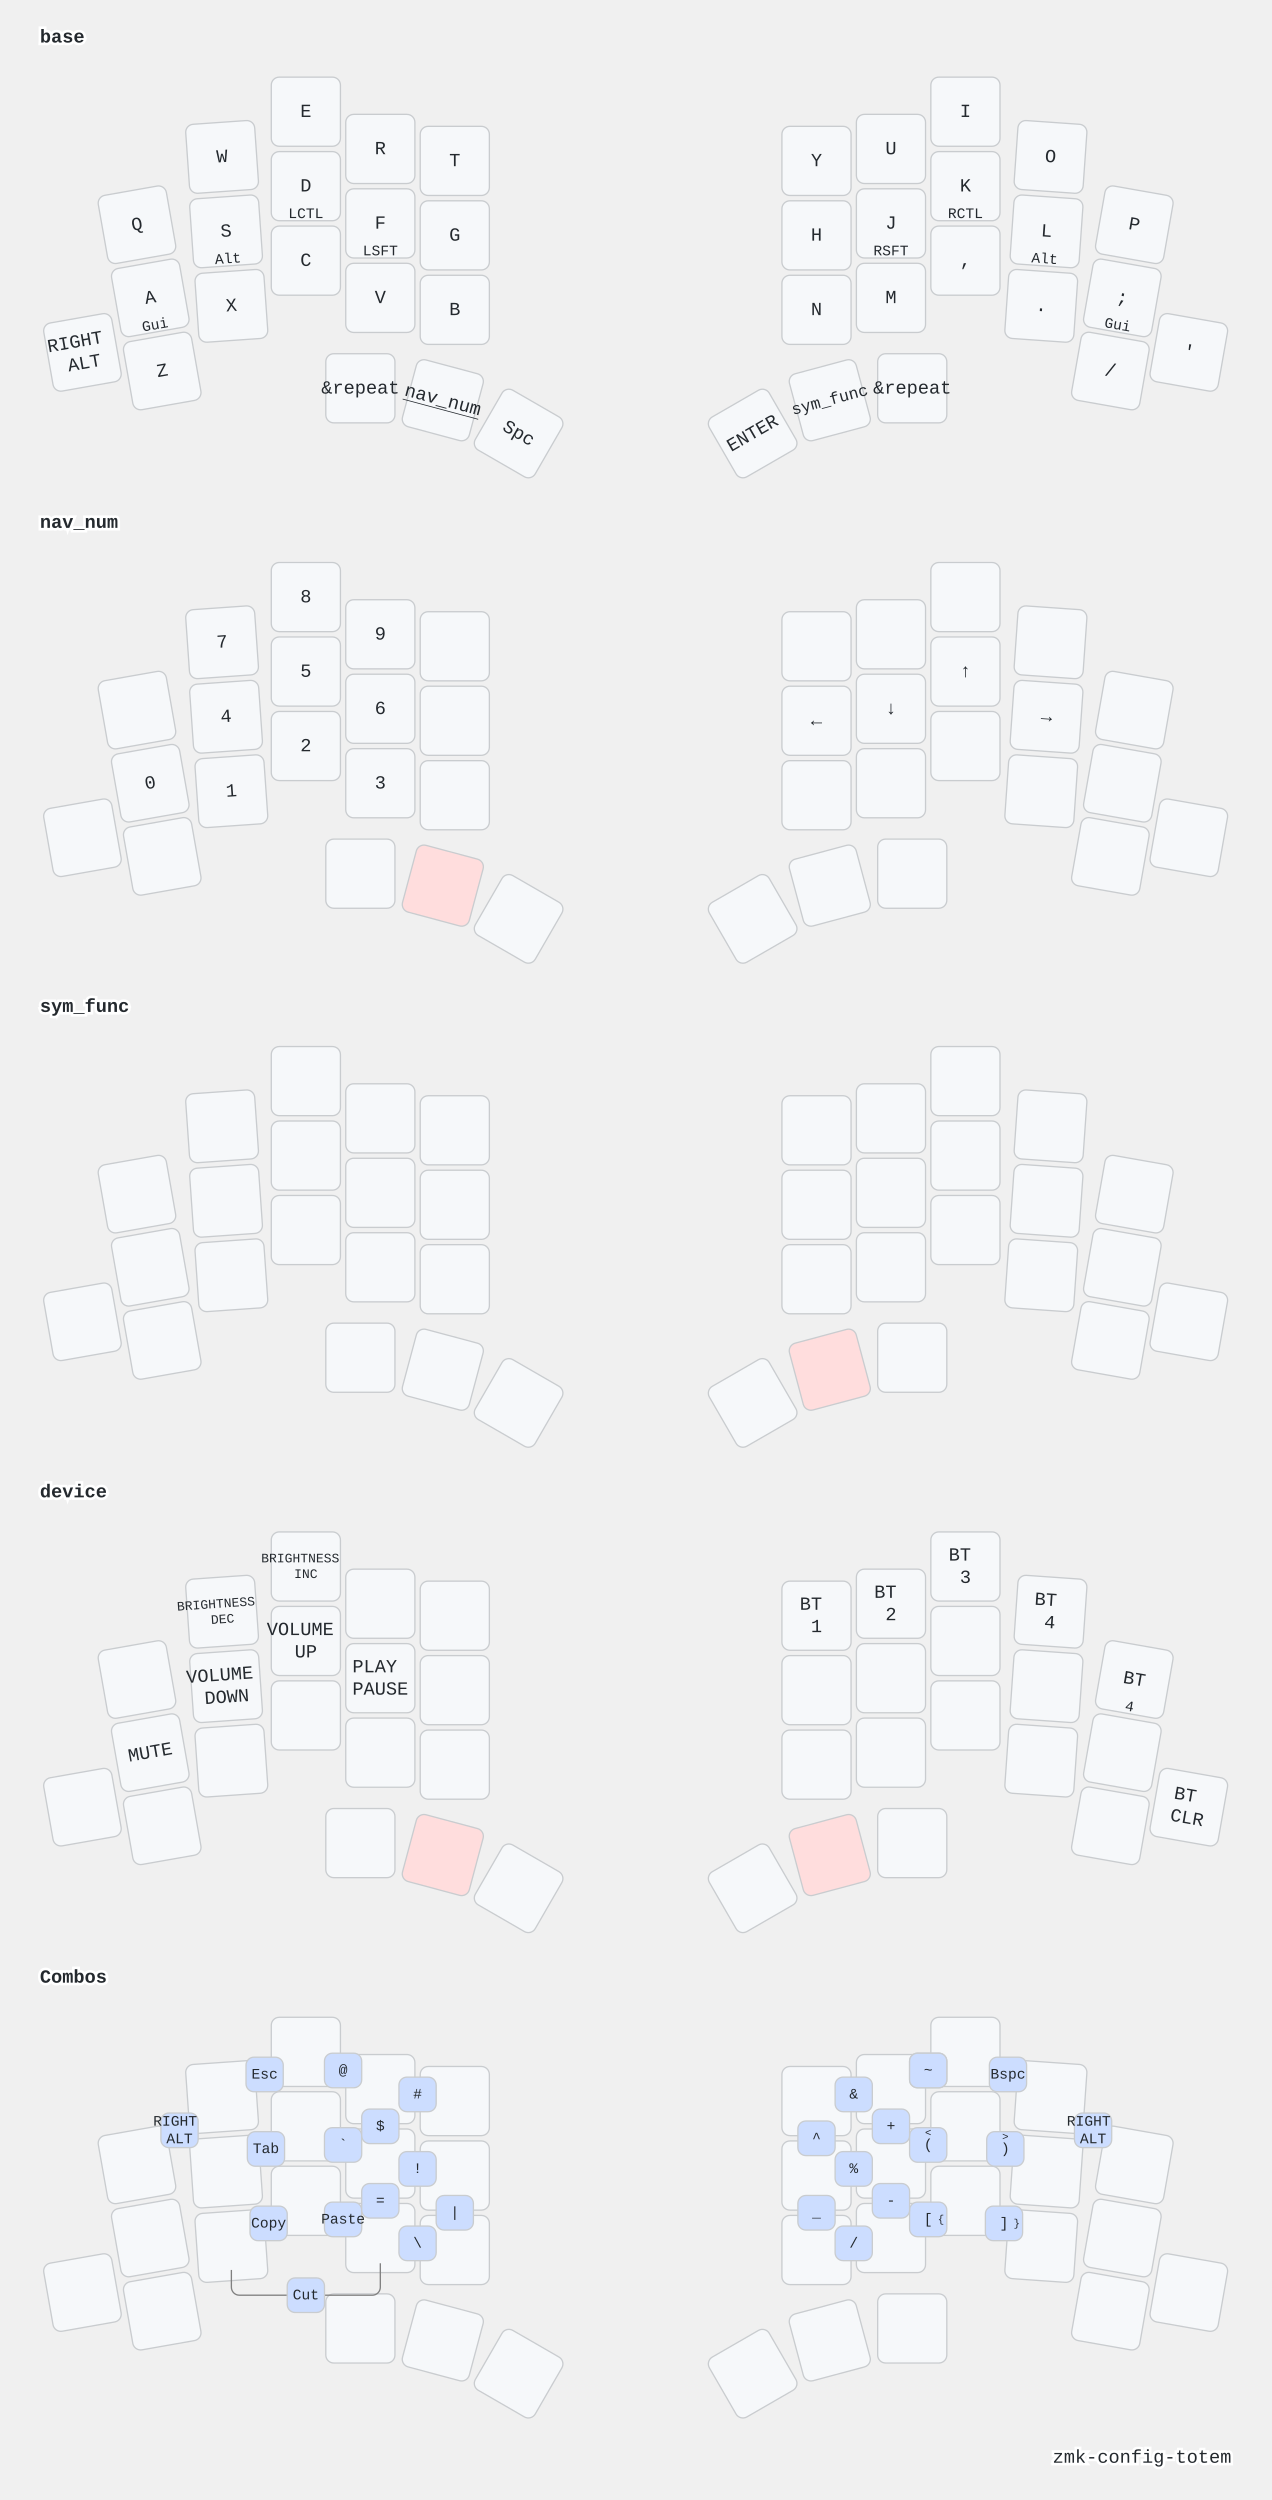
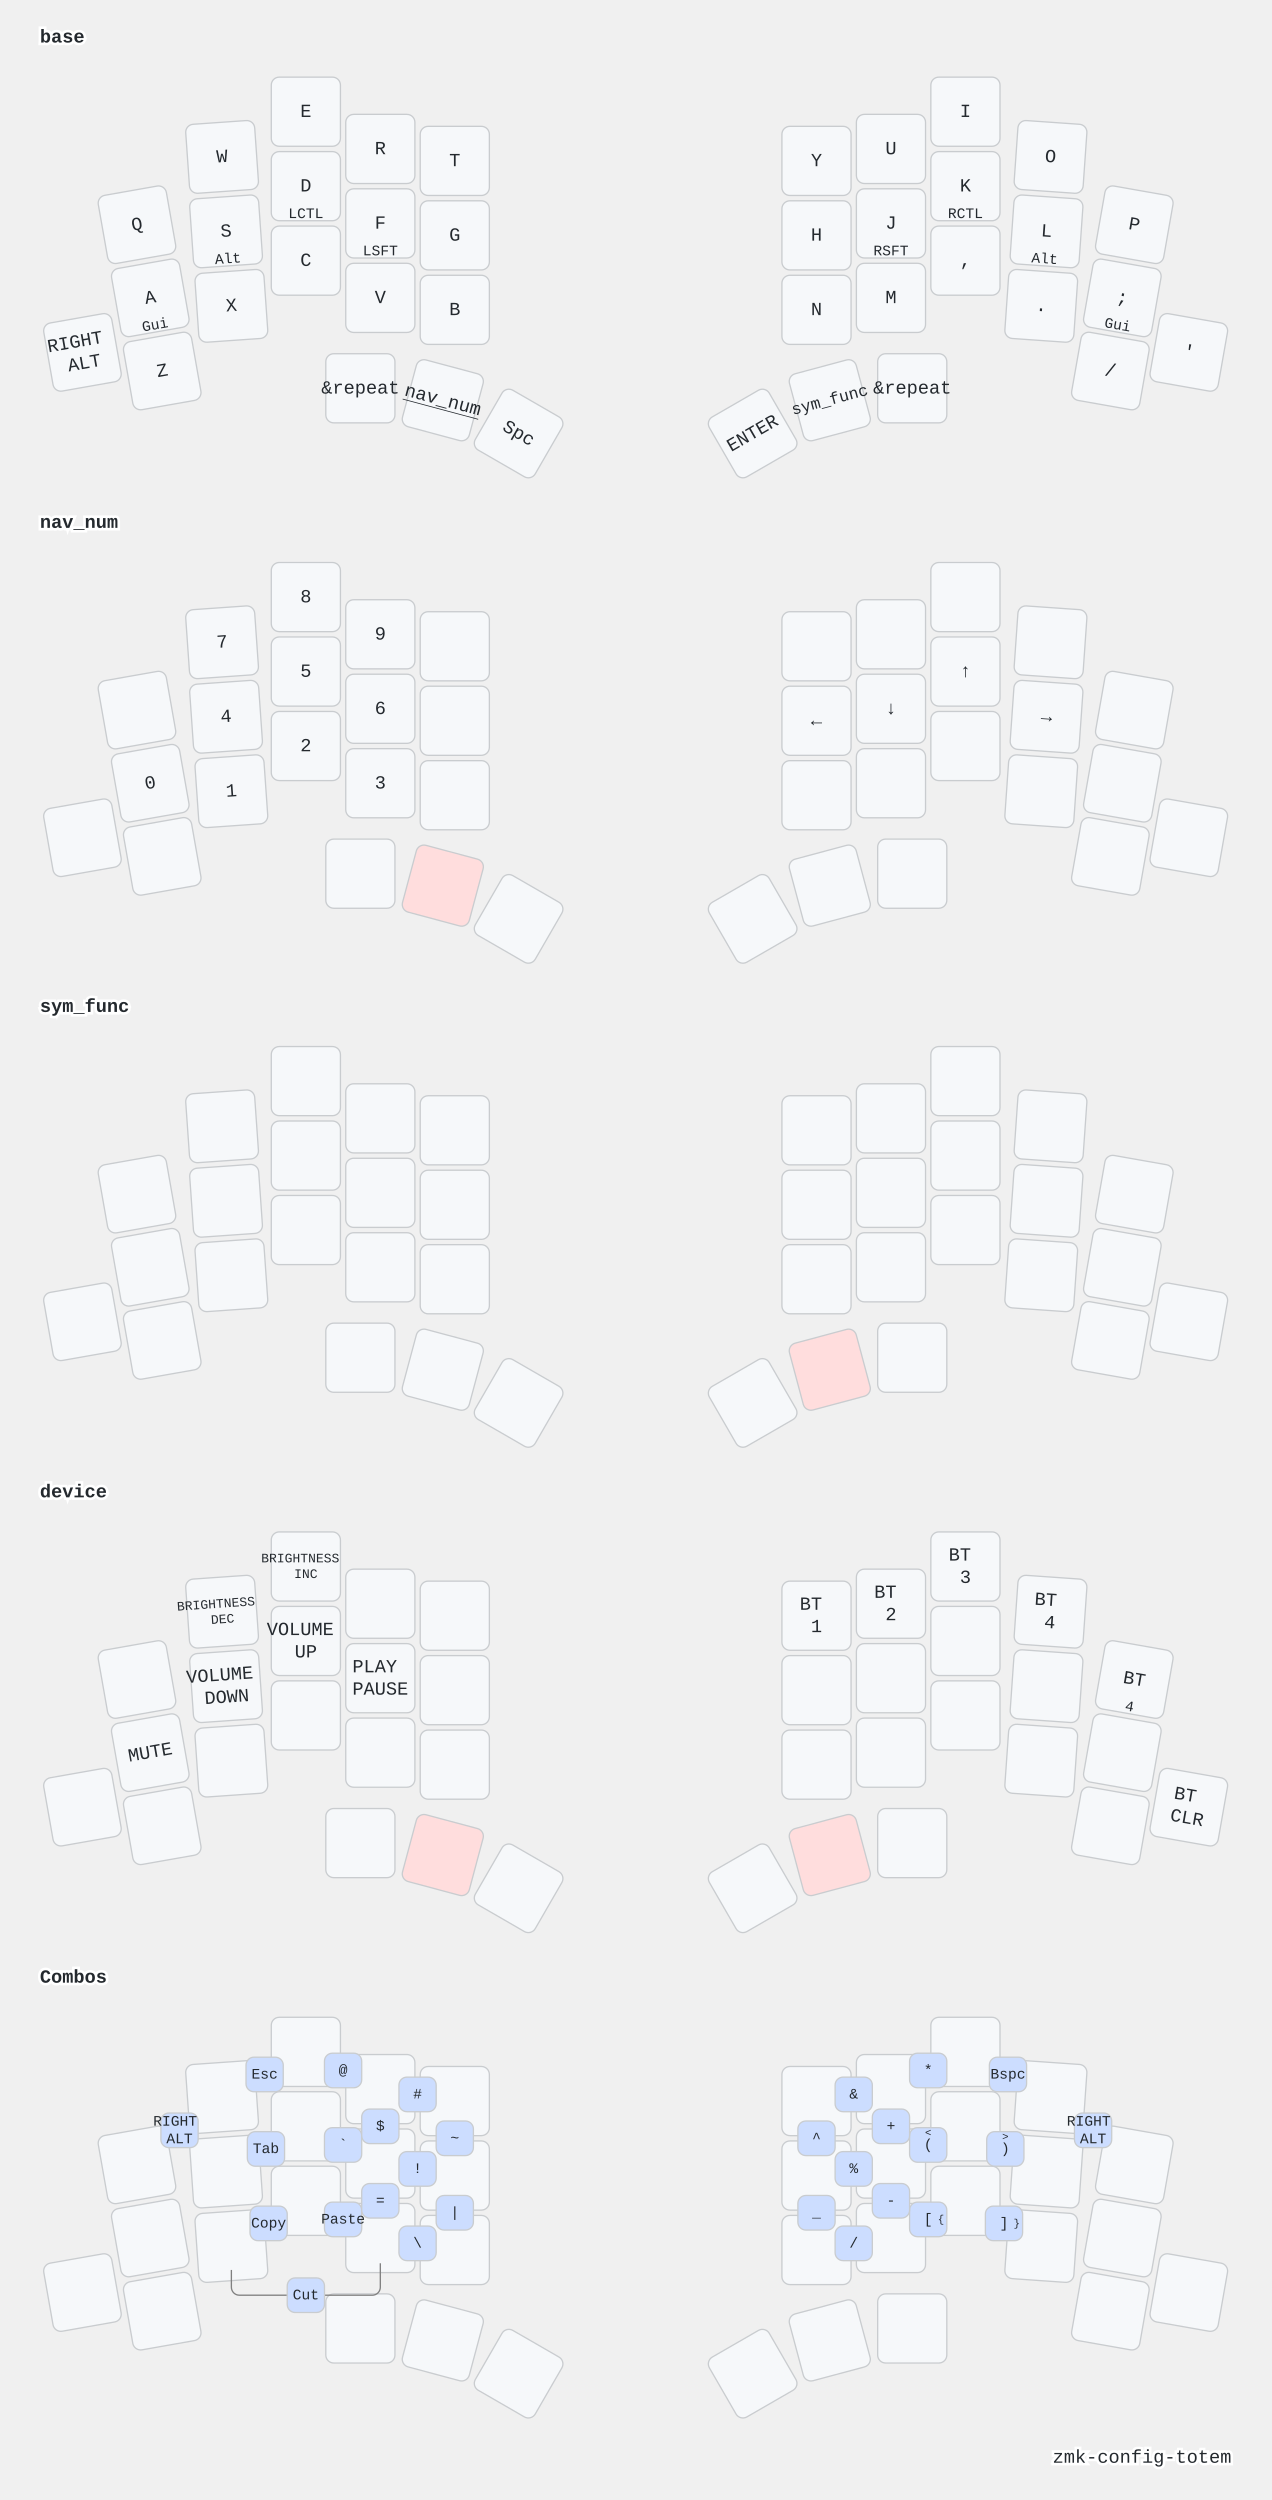
<svg xmlns="http://www.w3.org/2000/svg" width="956" height="1880" viewBox="0 0 956 1880" class="keymap">
  <style>/* inherit to force styles through use tags */
svg path {
    fill: inherit;
}

/* font and background color specifications */
svg.keymap {
    font-family: SFMono-Regular,Consolas,Liberation Mono,Menlo,monospace;
    font-size: 14px;
    font-kerning: normal;
    text-rendering: optimizeLegibility;
    fill: #24292e;
}

/* default key styling */
rect.key {
    fill: #f6f8fa;
}

rect.key, rect.combo {
    stroke: #c9cccf;
    stroke-width: 1;
}

/* default key side styling, only used is draw_key_sides is set */
rect.side {
    filter: brightness(90%);
}

/* color accent for combo boxes */
rect.combo, rect.combo-separate {
    fill: #cdf;
}

/* color accent for held keys */
rect.held, rect.combo.held {
    fill: #fdd;
}

/* color accent for ghost (optional) keys */
rect.ghost, rect.combo.ghost {
    stroke-dasharray: 4, 4;
    stroke-width: 2;
}

text {
    text-anchor: middle;
    dominant-baseline: middle;
}

/* styling for layer labels */
text.label {
    font-weight: bold;
    text-anchor: start;
    stroke: white;
    stroke-width: 4;
    paint-order: stroke;
}

/* styling for optional footer */
text.footer {
    text-anchor: end;
    dominant-baseline: auto;
    stroke: white;
    stroke-width: 4;
    paint-order: stroke;
}

/* styling for combo tap, and key non-tap label text */
text.combo, text.hold, text.shifted, text.left, text.right {
    font-size: 11px;
}

text.hold {
    text-anchor: middle;
    dominant-baseline: auto;
}

text.shifted {
    text-anchor: middle;
    dominant-baseline: hanging;
}

text.left {
    text-anchor: start;
}

text.right {
    text-anchor: end;
}

text.layer-activator {
    text-decoration: underline;
}

/* styling for hold/shifted label text in combo box */
text.combo.hold, text.combo.shifted, text.combo.left, text.combo.right {
    font-size: 8px;
}

/* lighter symbol for transparent keys */
text.trans {
    fill: #7b7e81;
}

/* styling for combo dendrons */
path.combo {
    stroke-width: 1;
    stroke: gray;
    fill: none;
}

/* Start Tabler Icons Cleanup */
/* cannot use height/width with glyphs */
.icon-tabler &gt; path {
    fill: inherit;
    stroke: inherit;
    stroke-width: 2;
}
/* hide tabler's default box */
.icon-tabler &gt; path[stroke="none"][fill="none"] {
    visibility: hidden;
}
/* End Tabler Icons Cleanup */

@media (prefers-color-scheme: dark) {
svg.keymap { fill: #d1d6db; }
rect.key { fill: #3f4750; }
rect.key, rect.combo { stroke: #60666c; }
rect.combo, rect.combo-separate { fill: #1f3d7a; }
rect.held, rect.combo.held { fill: #854747; }
text.label, text.footer { stroke: black; }
text.trans { fill: #7e8184; }
path.combo { stroke: #7f7f7f; }

}</style>
  <g transform="translate(30, 0)" class="layer-base">
    <text x="0" y="28" class="label" id="base">base</text>
    <g transform="translate(0, 56)">
      <g transform="translate(73, 113) rotate(-10.0)" class="key keypos-0">
        <rect rx="6" ry="6" x="-26" y="-26" width="52" height="52" class="key" />
        <text x="0" y="0" class="key tap">Q</text>
      </g>
      <g transform="translate(137, 62) rotate(-4.0)" class="key keypos-1">
        <rect rx="6" ry="6" x="-26" y="-26" width="52" height="52" class="key" />
        <text x="0" y="0" class="key tap">W</text>
      </g>
      <g transform="translate(200, 28)" class="key keypos-2">
        <rect rx="6" ry="6" x="-26" y="-26" width="52" height="52" class="key" />
        <text x="0" y="0" class="key tap">E</text>
      </g>
      <g transform="translate(256, 56)" class="key keypos-3">
        <rect rx="6" ry="6" x="-26" y="-26" width="52" height="52" class="key" />
        <text x="0" y="0" class="key tap">R</text>
      </g>
      <g transform="translate(312, 65)" class="key keypos-4">
        <rect rx="6" ry="6" x="-26" y="-26" width="52" height="52" class="key" />
        <text x="0" y="0" class="key tap">T</text>
      </g>
      <g transform="translate(584, 65)" class="key keypos-5">
        <rect rx="6" ry="6" x="-26" y="-26" width="52" height="52" class="key" />
        <text x="0" y="0" class="key tap">Y</text>
      </g>
      <g transform="translate(640, 56)" class="key keypos-6">
        <rect rx="6" ry="6" x="-26" y="-26" width="52" height="52" class="key" />
        <text x="0" y="0" class="key tap">U</text>
      </g>
      <g transform="translate(696, 28)" class="key keypos-7">
        <rect rx="6" ry="6" x="-26" y="-26" width="52" height="52" class="key" />
        <text x="0" y="0" class="key tap">I</text>
      </g>
      <g transform="translate(760, 62) rotate(4.0)" class="key keypos-8">
        <rect rx="6" ry="6" x="-26" y="-26" width="52" height="52" class="key" />
        <text x="0" y="0" class="key tap">O</text>
      </g>
      <g transform="translate(823, 113) rotate(10.0)" class="key keypos-9">
        <rect rx="6" ry="6" x="-26" y="-26" width="52" height="52" class="key" />
        <text x="0" y="0" class="key tap">P</text>
      </g>
      <g transform="translate(83, 168) rotate(-10.0)" class="key keypos-10">
        <rect rx="6" ry="6" x="-26" y="-26" width="52" height="52" class="key" />
        <text x="0" y="0" class="key tap">A</text>
        <text x="0" y="24" class="key hold">Gui</text>
      </g>
      <g transform="translate(140, 118) rotate(-4.0)" class="key keypos-11">
        <rect rx="6" ry="6" x="-26" y="-26" width="52" height="52" class="key" />
        <text x="0" y="0" class="key tap">S</text>
        <text x="0" y="24" class="key hold">Alt</text>
      </g>
      <g transform="translate(200, 84)" class="key keypos-12">
        <rect rx="6" ry="6" x="-26" y="-26" width="52" height="52" class="key" />
        <text x="0" y="0" class="key tap">D</text>
        <text x="0" y="24" class="key hold">LCTL</text>
      </g>
      <g transform="translate(256, 112)" class="key keypos-13">
        <rect rx="6" ry="6" x="-26" y="-26" width="52" height="52" class="key" />
        <text x="0" y="0" class="key tap">F</text>
        <text x="0" y="24" class="key hold">LSFT</text>
      </g>
      <g transform="translate(312, 121)" class="key keypos-14">
        <rect rx="6" ry="6" x="-26" y="-26" width="52" height="52" class="key" />
        <text x="0" y="0" class="key tap">G</text>
      </g>
      <g transform="translate(584, 121)" class="key keypos-15">
        <rect rx="6" ry="6" x="-26" y="-26" width="52" height="52" class="key" />
        <text x="0" y="0" class="key tap">H</text>
      </g>
      <g transform="translate(640, 112)" class="key keypos-16">
        <rect rx="6" ry="6" x="-26" y="-26" width="52" height="52" class="key" />
        <text x="0" y="0" class="key tap">J</text>
        <text x="0" y="24" class="key hold">RSFT</text>
      </g>
      <g transform="translate(696, 84)" class="key keypos-17">
        <rect rx="6" ry="6" x="-26" y="-26" width="52" height="52" class="key" />
        <text x="0" y="0" class="key tap">K</text>
        <text x="0" y="24" class="key hold">RCTL</text>
      </g>
      <g transform="translate(757, 118) rotate(4.0)" class="key keypos-18">
        <rect rx="6" ry="6" x="-26" y="-26" width="52" height="52" class="key" />
        <text x="0" y="0" class="key tap">L</text>
        <text x="0" y="24" class="key hold">Alt</text>
      </g>
      <g transform="translate(814, 168) rotate(10.0)" class="key keypos-19">
        <rect rx="6" ry="6" x="-26" y="-26" width="52" height="52" class="key" />
        <text x="0" y="0" class="key tap">;</text>
        <text x="0" y="24" class="key hold">Gui</text>
      </g>
      <g transform="translate(32, 209) rotate(-10.0)" class="key keypos-20">
        <rect rx="6" ry="6" x="-26" y="-26" width="52" height="52" class="key" />
        <text x="0" y="0" class="key tap">
          <tspan x="0" dy="-0.6em">RIGHT</tspan>
          <tspan x="0" dy="1.2em">ALT</tspan>
        </text>
      </g>
      <g transform="translate(92, 223) rotate(-10.0)" class="key keypos-21">
        <rect rx="6" ry="6" x="-26" y="-26" width="52" height="52" class="key" />
        <text x="0" y="0" class="key tap">Z</text>
      </g>
      <g transform="translate(144, 174) rotate(-4.0)" class="key keypos-22">
        <rect rx="6" ry="6" x="-26" y="-26" width="52" height="52" class="key" />
        <text x="0" y="0" class="key tap">X</text>
      </g>
      <g transform="translate(200, 140)" class="key keypos-23">
        <rect rx="6" ry="6" x="-26" y="-26" width="52" height="52" class="key" />
        <text x="0" y="0" class="key tap">C</text>
      </g>
      <g transform="translate(256, 168)" class="key keypos-24">
        <rect rx="6" ry="6" x="-26" y="-26" width="52" height="52" class="key" />
        <text x="0" y="0" class="key tap">V</text>
      </g>
      <g transform="translate(312, 177)" class="key keypos-25">
        <rect rx="6" ry="6" x="-26" y="-26" width="52" height="52" class="key" />
        <text x="0" y="0" class="key tap">B</text>
      </g>
      <g transform="translate(584, 177)" class="key keypos-26">
        <rect rx="6" ry="6" x="-26" y="-26" width="52" height="52" class="key" />
        <text x="0" y="0" class="key tap">N</text>
      </g>
      <g transform="translate(640, 168)" class="key keypos-27">
        <rect rx="6" ry="6" x="-26" y="-26" width="52" height="52" class="key" />
        <text x="0" y="0" class="key tap">M</text>
      </g>
      <g transform="translate(696, 140)" class="key keypos-28">
        <rect rx="6" ry="6" x="-26" y="-26" width="52" height="52" class="key" />
        <text x="0" y="0" class="key tap">,</text>
      </g>
      <g transform="translate(753, 174) rotate(4.0)" class="key keypos-29">
        <rect rx="6" ry="6" x="-26" y="-26" width="52" height="52" class="key" />
        <text x="0" y="0" class="key tap">.</text>
      </g>
      <g transform="translate(805, 223) rotate(10.0)" class="key keypos-30">
        <rect rx="6" ry="6" x="-26" y="-26" width="52" height="52" class="key" />
        <text x="0" y="0" class="key tap">/</text>
      </g>
      <g transform="translate(864, 209) rotate(10.0)" class="key keypos-31">
        <rect rx="6" ry="6" x="-26" y="-26" width="52" height="52" class="key" />
        <text x="0" y="0" class="key tap">'</text>
      </g>
      <g transform="translate(241, 236)" class="key keypos-32">
        <rect rx="6" ry="6" x="-26" y="-26" width="52" height="52" class="key" />
        <text x="0" y="0" class="key tap">&amp;repeat</text>
      </g>
      <g transform="translate(303, 245) rotate(15.0)" class="key keypos-33">
        <rect rx="6" ry="6" x="-26" y="-26" width="52" height="52" class="key" />
        <a href="#nav_num">
          <text x="0" y="0" class="key tap layer-activator">nav_num</text>
        </a>
      </g>
      <g transform="translate(360, 270) rotate(30.0)" class="key keypos-34">
        <rect rx="6" ry="6" x="-26" y="-26" width="52" height="52" class="key" />
        <text x="0" y="0" class="key tap">Spc</text>
      </g>
      <g transform="translate(536, 270) rotate(-30.0)" class="key keypos-35">
        <rect rx="6" ry="6" x="-26" y="-26" width="52" height="52" class="key" />
        <text x="0" y="0" class="key tap">ENTER</text>
      </g>
      <g transform="translate(594, 245) rotate(-15.0)" class="key keypos-36">
        <rect rx="6" ry="6" x="-26" y="-26" width="52" height="52" class="key" />
        <a href="#sym_func">
          <text x="0" y="0" class="key tap layer-activator">
            <tspan style="font-size: 88%">sym_func</tspan>
          </text>
        </a>
      </g>
      <g transform="translate(656, 236)" class="key keypos-37">
        <rect rx="6" ry="6" x="-26" y="-26" width="52" height="52" class="key" />
        <text x="0" y="0" class="key tap">&amp;repeat</text>
      </g>
    </g>
  </g>
  <g transform="translate(30, 365)" class="layer-nav_num">
    <text x="0" y="28" class="label" id="nav_num">nav_num</text>
    <g transform="translate(0, 56)">
      <g transform="translate(73, 113) rotate(-10.0)" class="key trans keypos-0">
        <rect rx="6" ry="6" x="-26" y="-26" width="52" height="52" class="key trans" />
      </g>
      <g transform="translate(137, 62) rotate(-4.0)" class="key keypos-1">
        <rect rx="6" ry="6" x="-26" y="-26" width="52" height="52" class="key" />
        <text x="0" y="0" class="key tap">7</text>
      </g>
      <g transform="translate(200, 28)" class="key keypos-2">
        <rect rx="6" ry="6" x="-26" y="-26" width="52" height="52" class="key" />
        <text x="0" y="0" class="key tap">8</text>
      </g>
      <g transform="translate(256, 56)" class="key keypos-3">
        <rect rx="6" ry="6" x="-26" y="-26" width="52" height="52" class="key" />
        <text x="0" y="0" class="key tap">9</text>
      </g>
      <g transform="translate(312, 65)" class="key trans keypos-4">
        <rect rx="6" ry="6" x="-26" y="-26" width="52" height="52" class="key trans" />
      </g>
      <g transform="translate(584, 65)" class="key trans keypos-5">
        <rect rx="6" ry="6" x="-26" y="-26" width="52" height="52" class="key trans" />
      </g>
      <g transform="translate(640, 56)" class="key trans keypos-6">
        <rect rx="6" ry="6" x="-26" y="-26" width="52" height="52" class="key trans" />
      </g>
      <g transform="translate(696, 28)" class="key trans keypos-7">
        <rect rx="6" ry="6" x="-26" y="-26" width="52" height="52" class="key trans" />
      </g>
      <g transform="translate(760, 62) rotate(4.0)" class="key trans keypos-8">
        <rect rx="6" ry="6" x="-26" y="-26" width="52" height="52" class="key trans" />
      </g>
      <g transform="translate(823, 113) rotate(10.0)" class="key trans keypos-9">
        <rect rx="6" ry="6" x="-26" y="-26" width="52" height="52" class="key trans" />
      </g>
      <g transform="translate(83, 168) rotate(-10.0)" class="key keypos-10">
        <rect rx="6" ry="6" x="-26" y="-26" width="52" height="52" class="key" />
        <text x="0" y="0" class="key tap">0</text>
      </g>
      <g transform="translate(140, 118) rotate(-4.0)" class="key keypos-11">
        <rect rx="6" ry="6" x="-26" y="-26" width="52" height="52" class="key" />
        <text x="0" y="0" class="key tap">4</text>
      </g>
      <g transform="translate(200, 84)" class="key keypos-12">
        <rect rx="6" ry="6" x="-26" y="-26" width="52" height="52" class="key" />
        <text x="0" y="0" class="key tap">5</text>
      </g>
      <g transform="translate(256, 112)" class="key keypos-13">
        <rect rx="6" ry="6" x="-26" y="-26" width="52" height="52" class="key" />
        <text x="0" y="0" class="key tap">6</text>
      </g>
      <g transform="translate(312, 121)" class="key trans keypos-14">
        <rect rx="6" ry="6" x="-26" y="-26" width="52" height="52" class="key trans" />
      </g>
      <g transform="translate(584, 121)" class="key keypos-15">
        <rect rx="6" ry="6" x="-26" y="-26" width="52" height="52" class="key" />
        <text x="0" y="0" class="key tap">←</text>
      </g>
      <g transform="translate(640, 112)" class="key keypos-16">
        <rect rx="6" ry="6" x="-26" y="-26" width="52" height="52" class="key" />
        <text x="0" y="0" class="key tap">↓</text>
      </g>
      <g transform="translate(696, 84)" class="key keypos-17">
        <rect rx="6" ry="6" x="-26" y="-26" width="52" height="52" class="key" />
        <text x="0" y="0" class="key tap">↑</text>
      </g>
      <g transform="translate(757, 118) rotate(4.0)" class="key keypos-18">
        <rect rx="6" ry="6" x="-26" y="-26" width="52" height="52" class="key" />
        <text x="0" y="0" class="key tap">→</text>
      </g>
      <g transform="translate(814, 168) rotate(10.0)" class="key trans keypos-19">
        <rect rx="6" ry="6" x="-26" y="-26" width="52" height="52" class="key trans" />
      </g>
      <g transform="translate(32, 209) rotate(-10.0)" class="key trans keypos-20">
        <rect rx="6" ry="6" x="-26" y="-26" width="52" height="52" class="key trans" />
      </g>
      <g transform="translate(92, 223) rotate(-10.0)" class="key trans keypos-21">
        <rect rx="6" ry="6" x="-26" y="-26" width="52" height="52" class="key trans" />
      </g>
      <g transform="translate(144, 174) rotate(-4.0)" class="key keypos-22">
        <rect rx="6" ry="6" x="-26" y="-26" width="52" height="52" class="key" />
        <text x="0" y="0" class="key tap">1</text>
      </g>
      <g transform="translate(200, 140)" class="key keypos-23">
        <rect rx="6" ry="6" x="-26" y="-26" width="52" height="52" class="key" />
        <text x="0" y="0" class="key tap">2</text>
      </g>
      <g transform="translate(256, 168)" class="key keypos-24">
        <rect rx="6" ry="6" x="-26" y="-26" width="52" height="52" class="key" />
        <text x="0" y="0" class="key tap">3</text>
      </g>
      <g transform="translate(312, 177)" class="key trans keypos-25">
        <rect rx="6" ry="6" x="-26" y="-26" width="52" height="52" class="key trans" />
      </g>
      <g transform="translate(584, 177)" class="key trans keypos-26">
        <rect rx="6" ry="6" x="-26" y="-26" width="52" height="52" class="key trans" />
      </g>
      <g transform="translate(640, 168)" class="key trans keypos-27">
        <rect rx="6" ry="6" x="-26" y="-26" width="52" height="52" class="key trans" />
      </g>
      <g transform="translate(696, 140)" class="key trans keypos-28">
        <rect rx="6" ry="6" x="-26" y="-26" width="52" height="52" class="key trans" />
      </g>
      <g transform="translate(753, 174) rotate(4.0)" class="key trans keypos-29">
        <rect rx="6" ry="6" x="-26" y="-26" width="52" height="52" class="key trans" />
      </g>
      <g transform="translate(805, 223) rotate(10.0)" class="key trans keypos-30">
        <rect rx="6" ry="6" x="-26" y="-26" width="52" height="52" class="key trans" />
      </g>
      <g transform="translate(864, 209) rotate(10.0)" class="key trans keypos-31">
        <rect rx="6" ry="6" x="-26" y="-26" width="52" height="52" class="key trans" />
      </g>
      <g transform="translate(241, 236)" class="key trans keypos-32">
        <rect rx="6" ry="6" x="-26" y="-26" width="52" height="52" class="key trans" />
      </g>
      <g transform="translate(303, 245) rotate(15.0)" class="key held keypos-33">
        <rect rx="6" ry="6" x="-26" y="-26" width="52" height="52" class="key held" />
      </g>
      <g transform="translate(360, 270) rotate(30.0)" class="key trans keypos-34">
        <rect rx="6" ry="6" x="-26" y="-26" width="52" height="52" class="key trans" />
      </g>
      <g transform="translate(536, 270) rotate(-30.0)" class="key trans keypos-35">
        <rect rx="6" ry="6" x="-26" y="-26" width="52" height="52" class="key trans" />
      </g>
      <g transform="translate(594, 245) rotate(-15.0)" class="key trans keypos-36">
        <rect rx="6" ry="6" x="-26" y="-26" width="52" height="52" class="key trans" />
      </g>
      <g transform="translate(656, 236)" class="key trans keypos-37">
        <rect rx="6" ry="6" x="-26" y="-26" width="52" height="52" class="key trans" />
      </g>
    </g>
  </g>
  <g transform="translate(30, 729)" class="layer-sym_func">
    <text x="0" y="28" class="label" id="sym_func">sym_func</text>
    <g transform="translate(0, 56)">
      <g transform="translate(73, 113) rotate(-10.0)" class="key trans keypos-0">
        <rect rx="6" ry="6" x="-26" y="-26" width="52" height="52" class="key trans" />
      </g>
      <g transform="translate(137, 62) rotate(-4.0)" class="key trans keypos-1">
        <rect rx="6" ry="6" x="-26" y="-26" width="52" height="52" class="key trans" />
      </g>
      <g transform="translate(200, 28)" class="key trans keypos-2">
        <rect rx="6" ry="6" x="-26" y="-26" width="52" height="52" class="key trans" />
      </g>
      <g transform="translate(256, 56)" class="key trans keypos-3">
        <rect rx="6" ry="6" x="-26" y="-26" width="52" height="52" class="key trans" />
      </g>
      <g transform="translate(312, 65)" class="key trans keypos-4">
        <rect rx="6" ry="6" x="-26" y="-26" width="52" height="52" class="key trans" />
      </g>
      <g transform="translate(584, 65)" class="key trans keypos-5">
        <rect rx="6" ry="6" x="-26" y="-26" width="52" height="52" class="key trans" />
      </g>
      <g transform="translate(640, 56)" class="key trans keypos-6">
        <rect rx="6" ry="6" x="-26" y="-26" width="52" height="52" class="key trans" />
      </g>
      <g transform="translate(696, 28)" class="key trans keypos-7">
        <rect rx="6" ry="6" x="-26" y="-26" width="52" height="52" class="key trans" />
      </g>
      <g transform="translate(760, 62) rotate(4.0)" class="key trans keypos-8">
        <rect rx="6" ry="6" x="-26" y="-26" width="52" height="52" class="key trans" />
      </g>
      <g transform="translate(823, 113) rotate(10.0)" class="key trans keypos-9">
        <rect rx="6" ry="6" x="-26" y="-26" width="52" height="52" class="key trans" />
      </g>
      <g transform="translate(83, 168) rotate(-10.0)" class="key trans keypos-10">
        <rect rx="6" ry="6" x="-26" y="-26" width="52" height="52" class="key trans" />
      </g>
      <g transform="translate(140, 118) rotate(-4.0)" class="key trans keypos-11">
        <rect rx="6" ry="6" x="-26" y="-26" width="52" height="52" class="key trans" />
      </g>
      <g transform="translate(200, 84)" class="key trans keypos-12">
        <rect rx="6" ry="6" x="-26" y="-26" width="52" height="52" class="key trans" />
      </g>
      <g transform="translate(256, 112)" class="key trans keypos-13">
        <rect rx="6" ry="6" x="-26" y="-26" width="52" height="52" class="key trans" />
      </g>
      <g transform="translate(312, 121)" class="key trans keypos-14">
        <rect rx="6" ry="6" x="-26" y="-26" width="52" height="52" class="key trans" />
      </g>
      <g transform="translate(584, 121)" class="key trans keypos-15">
        <rect rx="6" ry="6" x="-26" y="-26" width="52" height="52" class="key trans" />
      </g>
      <g transform="translate(640, 112)" class="key trans keypos-16">
        <rect rx="6" ry="6" x="-26" y="-26" width="52" height="52" class="key trans" />
      </g>
      <g transform="translate(696, 84)" class="key trans keypos-17">
        <rect rx="6" ry="6" x="-26" y="-26" width="52" height="52" class="key trans" />
      </g>
      <g transform="translate(757, 118) rotate(4.0)" class="key trans keypos-18">
        <rect rx="6" ry="6" x="-26" y="-26" width="52" height="52" class="key trans" />
      </g>
      <g transform="translate(814, 168) rotate(10.0)" class="key trans keypos-19">
        <rect rx="6" ry="6" x="-26" y="-26" width="52" height="52" class="key trans" />
      </g>
      <g transform="translate(32, 209) rotate(-10.0)" class="key trans keypos-20">
        <rect rx="6" ry="6" x="-26" y="-26" width="52" height="52" class="key trans" />
      </g>
      <g transform="translate(92, 223) rotate(-10.0)" class="key trans keypos-21">
        <rect rx="6" ry="6" x="-26" y="-26" width="52" height="52" class="key trans" />
      </g>
      <g transform="translate(144, 174) rotate(-4.0)" class="key trans keypos-22">
        <rect rx="6" ry="6" x="-26" y="-26" width="52" height="52" class="key trans" />
      </g>
      <g transform="translate(200, 140)" class="key trans keypos-23">
        <rect rx="6" ry="6" x="-26" y="-26" width="52" height="52" class="key trans" />
      </g>
      <g transform="translate(256, 168)" class="key trans keypos-24">
        <rect rx="6" ry="6" x="-26" y="-26" width="52" height="52" class="key trans" />
      </g>
      <g transform="translate(312, 177)" class="key trans keypos-25">
        <rect rx="6" ry="6" x="-26" y="-26" width="52" height="52" class="key trans" />
      </g>
      <g transform="translate(584, 177)" class="key trans keypos-26">
        <rect rx="6" ry="6" x="-26" y="-26" width="52" height="52" class="key trans" />
      </g>
      <g transform="translate(640, 168)" class="key trans keypos-27">
        <rect rx="6" ry="6" x="-26" y="-26" width="52" height="52" class="key trans" />
      </g>
      <g transform="translate(696, 140)" class="key trans keypos-28">
        <rect rx="6" ry="6" x="-26" y="-26" width="52" height="52" class="key trans" />
      </g>
      <g transform="translate(753, 174) rotate(4.0)" class="key trans keypos-29">
        <rect rx="6" ry="6" x="-26" y="-26" width="52" height="52" class="key trans" />
      </g>
      <g transform="translate(805, 223) rotate(10.0)" class="key trans keypos-30">
        <rect rx="6" ry="6" x="-26" y="-26" width="52" height="52" class="key trans" />
      </g>
      <g transform="translate(864, 209) rotate(10.0)" class="key trans keypos-31">
        <rect rx="6" ry="6" x="-26" y="-26" width="52" height="52" class="key trans" />
      </g>
      <g transform="translate(241, 236)" class="key trans keypos-32">
        <rect rx="6" ry="6" x="-26" y="-26" width="52" height="52" class="key trans" />
      </g>
      <g transform="translate(303, 245) rotate(15.0)" class="key trans keypos-33">
        <rect rx="6" ry="6" x="-26" y="-26" width="52" height="52" class="key trans" />
      </g>
      <g transform="translate(360, 270) rotate(30.0)" class="key trans keypos-34">
        <rect rx="6" ry="6" x="-26" y="-26" width="52" height="52" class="key trans" />
      </g>
      <g transform="translate(536, 270) rotate(-30.0)" class="key trans keypos-35">
        <rect rx="6" ry="6" x="-26" y="-26" width="52" height="52" class="key trans" />
      </g>
      <g transform="translate(594, 245) rotate(-15.0)" class="key held keypos-36">
        <rect rx="6" ry="6" x="-26" y="-26" width="52" height="52" class="key held" />
      </g>
      <g transform="translate(656, 236)" class="key trans keypos-37">
        <rect rx="6" ry="6" x="-26" y="-26" width="52" height="52" class="key trans" />
      </g>
    </g>
  </g>
  <g transform="translate(30, 1094)" class="layer-device">
    <text x="0" y="28" class="label" id="device">device</text>
    <g transform="translate(0, 56)">
      <g transform="translate(73, 113) rotate(-10.0)" class="key keypos-0">
        <rect rx="6" ry="6" x="-26" y="-26" width="52" height="52" class="key" />
      </g>
      <g transform="translate(137, 62) rotate(-4.0)" class="key keypos-1">
        <rect rx="6" ry="6" x="-26" y="-26" width="52" height="52" class="key" />
        <text x="0" y="0" class="key tap">
          <tspan x="0" dy="-0.6em" style="font-size: 70%">BRIGHTNESS</tspan>
          <tspan x="0" dy="1.2em" style="font-size: 70%">DEC</tspan>
        </text>
      </g>
      <g transform="translate(200, 28)" class="key keypos-2">
        <rect rx="6" ry="6" x="-26" y="-26" width="52" height="52" class="key" />
        <text x="0" y="0" class="key tap">
          <tspan x="0" dy="-0.6em" style="font-size: 70%">BRIGHTNESS</tspan>
          <tspan x="0" dy="1.2em" style="font-size: 70%">INC</tspan>
        </text>
      </g>
      <g transform="translate(256, 56)" class="key keypos-3">
        <rect rx="6" ry="6" x="-26" y="-26" width="52" height="52" class="key" />
      </g>
      <g transform="translate(312, 65)" class="key keypos-4">
        <rect rx="6" ry="6" x="-26" y="-26" width="52" height="52" class="key" />
      </g>
      <g transform="translate(584, 65)" class="key keypos-5">
        <rect rx="6" ry="6" x="-26" y="-26" width="52" height="52" class="key" />
        <text x="0" y="0" class="key tap">
          <tspan x="0" dy="-0.6em">BT</tspan>
          <tspan x="0" dy="1.2em">1</tspan>
        </text>
      </g>
      <g transform="translate(640, 56)" class="key keypos-6">
        <rect rx="6" ry="6" x="-26" y="-26" width="52" height="52" class="key" />
        <text x="0" y="0" class="key tap">
          <tspan x="0" dy="-0.6em">BT</tspan>
          <tspan x="0" dy="1.2em">2</tspan>
        </text>
      </g>
      <g transform="translate(696, 28)" class="key keypos-7">
        <rect rx="6" ry="6" x="-26" y="-26" width="52" height="52" class="key" />
        <text x="0" y="0" class="key tap">
          <tspan x="0" dy="-0.6em">BT</tspan>
          <tspan x="0" dy="1.2em">3</tspan>
        </text>
      </g>
      <g transform="translate(760, 62) rotate(4.0)" class="key keypos-8">
        <rect rx="6" ry="6" x="-26" y="-26" width="52" height="52" class="key" />
        <text x="0" y="0" class="key tap">
          <tspan x="0" dy="-0.6em">BT</tspan>
          <tspan x="0" dy="1.2em">4</tspan>
        </text>
      </g>
      <g transform="translate(823, 113) rotate(10.0)" class="key keypos-9">
        <rect rx="6" ry="6" x="-26" y="-26" width="52" height="52" class="key" />
        <text x="0" y="0" class="key tap">BT</text>
        <text x="0" y="24" class="key hold">4</text>
      </g>
      <g transform="translate(83, 168) rotate(-10.0)" class="key keypos-10">
        <rect rx="6" ry="6" x="-26" y="-26" width="52" height="52" class="key" />
        <text x="0" y="0" class="key tap">MUTE</text>
      </g>
      <g transform="translate(140, 118) rotate(-4.0)" class="key keypos-11">
        <rect rx="6" ry="6" x="-26" y="-26" width="52" height="52" class="key" />
        <text x="0" y="0" class="key tap">
          <tspan x="0" dy="-0.6em">VOLUME</tspan>
          <tspan x="0" dy="1.2em">DOWN</tspan>
        </text>
      </g>
      <g transform="translate(200, 84)" class="key keypos-12">
        <rect rx="6" ry="6" x="-26" y="-26" width="52" height="52" class="key" />
        <text x="0" y="0" class="key tap">
          <tspan x="0" dy="-0.6em">VOLUME</tspan>
          <tspan x="0" dy="1.2em">UP</tspan>
        </text>
      </g>
      <g transform="translate(256, 112)" class="key keypos-13">
        <rect rx="6" ry="6" x="-26" y="-26" width="52" height="52" class="key" />
        <text x="0" y="0" class="key tap">
          <tspan x="0" dy="-0.6em">PLAY</tspan>
          <tspan x="0" dy="1.2em">PAUSE</tspan>
        </text>
      </g>
      <g transform="translate(312, 121)" class="key keypos-14">
        <rect rx="6" ry="6" x="-26" y="-26" width="52" height="52" class="key" />
      </g>
      <g transform="translate(584, 121)" class="key keypos-15">
        <rect rx="6" ry="6" x="-26" y="-26" width="52" height="52" class="key" />
      </g>
      <g transform="translate(640, 112)" class="key keypos-16">
        <rect rx="6" ry="6" x="-26" y="-26" width="52" height="52" class="key" />
      </g>
      <g transform="translate(696, 84)" class="key keypos-17">
        <rect rx="6" ry="6" x="-26" y="-26" width="52" height="52" class="key" />
      </g>
      <g transform="translate(757, 118) rotate(4.0)" class="key keypos-18">
        <rect rx="6" ry="6" x="-26" y="-26" width="52" height="52" class="key" />
      </g>
      <g transform="translate(814, 168) rotate(10.0)" class="key keypos-19">
        <rect rx="6" ry="6" x="-26" y="-26" width="52" height="52" class="key" />
      </g>
      <g transform="translate(32, 209) rotate(-10.0)" class="key keypos-20">
        <rect rx="6" ry="6" x="-26" y="-26" width="52" height="52" class="key" />
      </g>
      <g transform="translate(92, 223) rotate(-10.0)" class="key keypos-21">
        <rect rx="6" ry="6" x="-26" y="-26" width="52" height="52" class="key" />
      </g>
      <g transform="translate(144, 174) rotate(-4.0)" class="key keypos-22">
        <rect rx="6" ry="6" x="-26" y="-26" width="52" height="52" class="key" />
      </g>
      <g transform="translate(200, 140)" class="key keypos-23">
        <rect rx="6" ry="6" x="-26" y="-26" width="52" height="52" class="key" />
      </g>
      <g transform="translate(256, 168)" class="key keypos-24">
        <rect rx="6" ry="6" x="-26" y="-26" width="52" height="52" class="key" />
      </g>
      <g transform="translate(312, 177)" class="key keypos-25">
        <rect rx="6" ry="6" x="-26" y="-26" width="52" height="52" class="key" />
      </g>
      <g transform="translate(584, 177)" class="key keypos-26">
        <rect rx="6" ry="6" x="-26" y="-26" width="52" height="52" class="key" />
      </g>
      <g transform="translate(640, 168)" class="key keypos-27">
        <rect rx="6" ry="6" x="-26" y="-26" width="52" height="52" class="key" />
      </g>
      <g transform="translate(696, 140)" class="key keypos-28">
        <rect rx="6" ry="6" x="-26" y="-26" width="52" height="52" class="key" />
      </g>
      <g transform="translate(753, 174) rotate(4.0)" class="key keypos-29">
        <rect rx="6" ry="6" x="-26" y="-26" width="52" height="52" class="key" />
      </g>
      <g transform="translate(805, 223) rotate(10.0)" class="key keypos-30">
        <rect rx="6" ry="6" x="-26" y="-26" width="52" height="52" class="key" />
      </g>
      <g transform="translate(864, 209) rotate(10.0)" class="key keypos-31">
        <rect rx="6" ry="6" x="-26" y="-26" width="52" height="52" class="key" />
        <text x="0" y="0" class="key tap">
          <tspan x="0" dy="-0.6em">BT</tspan>
          <tspan x="0" dy="1.2em">CLR</tspan>
        </text>
      </g>
      <g transform="translate(241, 236)" class="key keypos-32">
        <rect rx="6" ry="6" x="-26" y="-26" width="52" height="52" class="key" />
      </g>
      <g transform="translate(303, 245) rotate(15.0)" class="key held keypos-33">
        <rect rx="6" ry="6" x="-26" y="-26" width="52" height="52" class="key held" />
      </g>
      <g transform="translate(360, 270) rotate(30.0)" class="key keypos-34">
        <rect rx="6" ry="6" x="-26" y="-26" width="52" height="52" class="key" />
      </g>
      <g transform="translate(536, 270) rotate(-30.0)" class="key keypos-35">
        <rect rx="6" ry="6" x="-26" y="-26" width="52" height="52" class="key" />
      </g>
      <g transform="translate(594, 245) rotate(-15.0)" class="key held keypos-36">
        <rect rx="6" ry="6" x="-26" y="-26" width="52" height="52" class="key held" />
      </g>
      <g transform="translate(656, 236)" class="key keypos-37">
        <rect rx="6" ry="6" x="-26" y="-26" width="52" height="52" class="key" />
      </g>
    </g>
  </g>
  <g transform="translate(30, 1459)" class="layer-Combos">
    <text x="0" y="28" class="label" id="Combos">Combos</text>
    <g transform="translate(0, 56)">
      <g transform="translate(73, 113) rotate(-10.0)" class="key keypos-0">
        <rect rx="6" ry="6" x="-26" y="-26" width="52" height="52" class="key" />
      </g>
      <g transform="translate(137, 62) rotate(-4.0)" class="key keypos-1">
        <rect rx="6" ry="6" x="-26" y="-26" width="52" height="52" class="key" />
      </g>
      <g transform="translate(200, 28)" class="key keypos-2">
        <rect rx="6" ry="6" x="-26" y="-26" width="52" height="52" class="key" />
      </g>
      <g transform="translate(256, 56)" class="key keypos-3">
        <rect rx="6" ry="6" x="-26" y="-26" width="52" height="52" class="key" />
      </g>
      <g transform="translate(312, 65)" class="key keypos-4">
        <rect rx="6" ry="6" x="-26" y="-26" width="52" height="52" class="key" />
      </g>
      <g transform="translate(584, 65)" class="key keypos-5">
        <rect rx="6" ry="6" x="-26" y="-26" width="52" height="52" class="key" />
      </g>
      <g transform="translate(640, 56)" class="key keypos-6">
        <rect rx="6" ry="6" x="-26" y="-26" width="52" height="52" class="key" />
      </g>
      <g transform="translate(696, 28)" class="key keypos-7">
        <rect rx="6" ry="6" x="-26" y="-26" width="52" height="52" class="key" />
      </g>
      <g transform="translate(760, 62) rotate(4.0)" class="key keypos-8">
        <rect rx="6" ry="6" x="-26" y="-26" width="52" height="52" class="key" />
      </g>
      <g transform="translate(823, 113) rotate(10.0)" class="key keypos-9">
        <rect rx="6" ry="6" x="-26" y="-26" width="52" height="52" class="key" />
      </g>
      <g transform="translate(83, 168) rotate(-10.0)" class="key keypos-10">
        <rect rx="6" ry="6" x="-26" y="-26" width="52" height="52" class="key" />
      </g>
      <g transform="translate(140, 118) rotate(-4.0)" class="key keypos-11">
        <rect rx="6" ry="6" x="-26" y="-26" width="52" height="52" class="key" />
      </g>
      <g transform="translate(200, 84)" class="key keypos-12">
        <rect rx="6" ry="6" x="-26" y="-26" width="52" height="52" class="key" />
      </g>
      <g transform="translate(256, 112)" class="key keypos-13">
        <rect rx="6" ry="6" x="-26" y="-26" width="52" height="52" class="key" />
      </g>
      <g transform="translate(312, 121)" class="key keypos-14">
        <rect rx="6" ry="6" x="-26" y="-26" width="52" height="52" class="key" />
      </g>
      <g transform="translate(584, 121)" class="key keypos-15">
        <rect rx="6" ry="6" x="-26" y="-26" width="52" height="52" class="key" />
      </g>
      <g transform="translate(640, 112)" class="key keypos-16">
        <rect rx="6" ry="6" x="-26" y="-26" width="52" height="52" class="key" />
      </g>
      <g transform="translate(696, 84)" class="key keypos-17">
        <rect rx="6" ry="6" x="-26" y="-26" width="52" height="52" class="key" />
      </g>
      <g transform="translate(757, 118) rotate(4.0)" class="key keypos-18">
        <rect rx="6" ry="6" x="-26" y="-26" width="52" height="52" class="key" />
      </g>
      <g transform="translate(814, 168) rotate(10.0)" class="key keypos-19">
        <rect rx="6" ry="6" x="-26" y="-26" width="52" height="52" class="key" />
      </g>
      <g transform="translate(32, 209) rotate(-10.0)" class="key keypos-20">
        <rect rx="6" ry="6" x="-26" y="-26" width="52" height="52" class="key" />
      </g>
      <g transform="translate(92, 223) rotate(-10.0)" class="key keypos-21">
        <rect rx="6" ry="6" x="-26" y="-26" width="52" height="52" class="key" />
      </g>
      <g transform="translate(144, 174) rotate(-4.0)" class="key keypos-22">
        <rect rx="6" ry="6" x="-26" y="-26" width="52" height="52" class="key" />
      </g>
      <g transform="translate(200, 140)" class="key keypos-23">
        <rect rx="6" ry="6" x="-26" y="-26" width="52" height="52" class="key" />
      </g>
      <g transform="translate(256, 168)" class="key keypos-24">
        <rect rx="6" ry="6" x="-26" y="-26" width="52" height="52" class="key" />
      </g>
      <g transform="translate(312, 177)" class="key keypos-25">
        <rect rx="6" ry="6" x="-26" y="-26" width="52" height="52" class="key" />
      </g>
      <g transform="translate(584, 177)" class="key keypos-26">
        <rect rx="6" ry="6" x="-26" y="-26" width="52" height="52" class="key" />
      </g>
      <g transform="translate(640, 168)" class="key keypos-27">
        <rect rx="6" ry="6" x="-26" y="-26" width="52" height="52" class="key" />
      </g>
      <g transform="translate(696, 140)" class="key keypos-28">
        <rect rx="6" ry="6" x="-26" y="-26" width="52" height="52" class="key" />
      </g>
      <g transform="translate(753, 174) rotate(4.0)" class="key keypos-29">
        <rect rx="6" ry="6" x="-26" y="-26" width="52" height="52" class="key" />
      </g>
      <g transform="translate(805, 223) rotate(10.0)" class="key keypos-30">
        <rect rx="6" ry="6" x="-26" y="-26" width="52" height="52" class="key" />
      </g>
      <g transform="translate(864, 209) rotate(10.0)" class="key keypos-31">
        <rect rx="6" ry="6" x="-26" y="-26" width="52" height="52" class="key" />
      </g>
      <g transform="translate(241, 236)" class="key keypos-32">
        <rect rx="6" ry="6" x="-26" y="-26" width="52" height="52" class="key" />
      </g>
      <g transform="translate(303, 245) rotate(15.0)" class="key keypos-33">
        <rect rx="6" ry="6" x="-26" y="-26" width="52" height="52" class="key" />
      </g>
      <g transform="translate(360, 270) rotate(30.0)" class="key keypos-34">
        <rect rx="6" ry="6" x="-26" y="-26" width="52" height="52" class="key" />
      </g>
      <g transform="translate(536, 270) rotate(-30.0)" class="key keypos-35">
        <rect rx="6" ry="6" x="-26" y="-26" width="52" height="52" class="key" />
      </g>
      <g transform="translate(594, 245) rotate(-15.0)" class="key keypos-36">
        <rect rx="6" ry="6" x="-26" y="-26" width="52" height="52" class="key" />
      </g>
      <g transform="translate(656, 236)" class="key keypos-37">
        <rect rx="6" ry="6" x="-26" y="-26" width="52" height="52" class="key" />
      </g>
      <g class="combo combopos-0">
        <rect rx="6" ry="6" x="91" y="74" width="28" height="26" class="combo" />
        <text x="105" y="87" class="combo tap">
          <tspan x="105" dy="-0.6em">RIGHT</tspan>
          <tspan x="105" dy="1.2em">ALT</tspan>
        </text>
      </g>
      <g class="combo combopos-1">
        <rect rx="6" ry="6" x="155" y="32" width="28" height="26" class="combo" />
        <text x="169" y="45" class="combo tap">Esc</text>
      </g>
      <g class="combo combopos-2">
        <rect rx="6" ry="6" x="156" y="88" width="28" height="26" class="combo" />
        <text x="170" y="101" class="combo tap">Tab</text>
      </g>
      <g class="combo combopos-3">
        <rect rx="6" ry="6" x="214" y="85" width="28" height="26" class="combo" />
        <text x="228" y="98" class="combo tap">`</text>
      </g>
      <g class="combo combopos-4">
        <rect rx="6" ry="6" x="270" y="103" width="28" height="26" class="combo" />
        <text x="284" y="116" class="combo tap">!</text>
      </g>
      <g class="combo combopos-5">
        <rect rx="6" ry="6" x="270" y="159" width="28" height="26" class="combo" />
        <text x="284" y="172" class="combo tap">\</text>
      </g>
      <g class="combo combopos-6">
        <path d="M200,211 h-50 a6.0,6.0 0 0 1 -6.0,-6.0 v-13" class="combo" />
        <path d="M200,211 h50 a6.0,6.0 0 0 0 6.0,-6.0 v-18" class="combo" />
        <rect rx="6" ry="6" x="186" y="198" width="28" height="26" class="combo" />
        <text x="200" y="211" class="combo tap">Cut</text>
      </g>
      <g class="combo combopos-7">
        <rect rx="6" ry="6" x="158" y="144" width="28" height="26" class="combo" />
        <text x="172" y="157" class="combo tap">Copy</text>
      </g>
      <g class="combo combopos-8">
        <rect rx="6" ry="6" x="214" y="141" width="28" height="26" class="combo" />
        <text x="228" y="154" class="combo tap">Paste</text>
      </g>
      <g class="combo combopos-9">
        <rect rx="6" ry="6" x="214" y="29" width="28" height="26" class="combo" />
        <text x="228" y="42" class="combo tap">@</text>
      </g>
      <g class="combo combopos-10">
        <rect rx="6" ry="6" x="270" y="47" width="28" height="26" class="combo" />
        <text x="284" y="60" class="combo tap">#</text>
      </g>
      <g class="combo combopos-11">
        <rect rx="6" ry="6" x="242" y="71" width="28" height="26" class="combo" />
        <text x="256" y="84" class="combo tap">$</text>
      </g>
      <g class="combo combopos-12">
        <rect rx="6" ry="6" x="242" y="127" width="28" height="26" class="combo" />
        <text x="256" y="140" class="combo tap">=</text>
      </g>
      <g class="combo combopos-13">
        <rect rx="6" ry="6" x="298" y="136" width="28" height="26" class="combo" />
        <text x="312" y="149" class="combo tap">|</text>
      </g>
      <g class="combo combopos-14">
+         <rect rx="6" ry="6" x="298" y="80" width="28" height="26" class="combo" />
+         <text x="312" y="93" class="combo tap">~</text>
+       </g>
+       <g class="combo combopos-15">
        <rect rx="6" ry="6" x="778" y="74" width="28" height="26" class="combo" />
        <text x="792" y="87" class="combo tap">
          <tspan x="792" dy="-0.6em">RIGHT</tspan>
          <tspan x="792" dy="1.2em">ALT</tspan>
        </text>
      </g>
-       <g class="combo combopos-15">
+       <g class="combo combopos-16">
        <rect rx="6" ry="6" x="714" y="32" width="28" height="26" class="combo" />
        <text x="728" y="45" class="combo tap">Bspc</text>
      </g>
-       <g class="combo combopos-16">
+       <g class="combo combopos-17">
        <rect rx="6" ry="6" x="654" y="29" width="28" height="26" class="combo" />
        <text x="668" y="42" class="combo tap">*</text>
-       </g>
-       <g class="combo combopos-17">
-         <rect rx="6" ry="6" x="654" y="29" width="28" height="26" class="combo" />
-         <text x="668" y="42" class="combo tap">~</text>
      </g>
      <g class="combo combopos-18">
        <rect rx="6" ry="6" x="598" y="159" width="28" height="26" class="combo" />
        <text x="612" y="172" class="combo tap">/</text>
      </g>
      <g class="combo combopos-19">
        <rect rx="6" ry="6" x="598" y="103" width="28" height="26" class="combo" />
        <text x="612" y="116" class="combo tap">%</text>
      </g>
      <g class="combo combopos-20">
        <rect rx="6" ry="6" x="598" y="47" width="28" height="26" class="combo" />
        <text x="612" y="60" class="combo tap">&amp;</text>
      </g>
      <g class="combo combopos-21">
        <rect rx="6" ry="6" x="654" y="85" width="28" height="26" class="combo" />
        <text x="668" y="98" class="combo tap">(</text>
        <text x="668" y="87" class="combo shifted">&lt;</text>
      </g>
      <g class="combo combopos-22">
        <rect rx="6" ry="6" x="712" y="88" width="28" height="26" class="combo" />
        <text x="726" y="101" class="combo tap">)</text>
        <text x="726" y="90" class="combo shifted">&gt;</text>
      </g>
      <g class="combo combopos-23">
        <rect rx="6" ry="6" x="654" y="141" width="28" height="26" class="combo" />
        <text x="668" y="154" class="combo tap">[</text>
        <text x="680" y="154" class="combo right">{</text>
      </g>
      <g class="combo combopos-24">
        <rect rx="6" ry="6" x="711" y="144" width="28" height="26" class="combo" />
        <text x="725" y="157" class="combo tap">]</text>
        <text x="737" y="157" class="combo right">}</text>
      </g>
      <g class="combo combopos-27">
        <rect rx="6" ry="6" x="570" y="80" width="28" height="26" class="combo" />
        <text x="584" y="93" class="combo tap">^</text>
      </g>
      <g class="combo combopos-28">
        <rect rx="6" ry="6" x="626" y="71" width="28" height="26" class="combo" />
        <text x="640" y="84" class="combo tap">+</text>
      </g>
      <g class="combo combopos-29">
        <rect rx="6" ry="6" x="570" y="136" width="28" height="26" class="combo" />
        <text x="584" y="149" class="combo tap">_</text>
      </g>
      <g class="combo combopos-30">
        <rect rx="6" ry="6" x="626" y="127" width="28" height="26" class="combo" />
        <text x="640" y="140" class="combo tap">-</text>
      </g>
    </g>
  </g>
  <text x="926.0" y="1852.0" class="footer">zmk-config-totem</text>
</svg>
